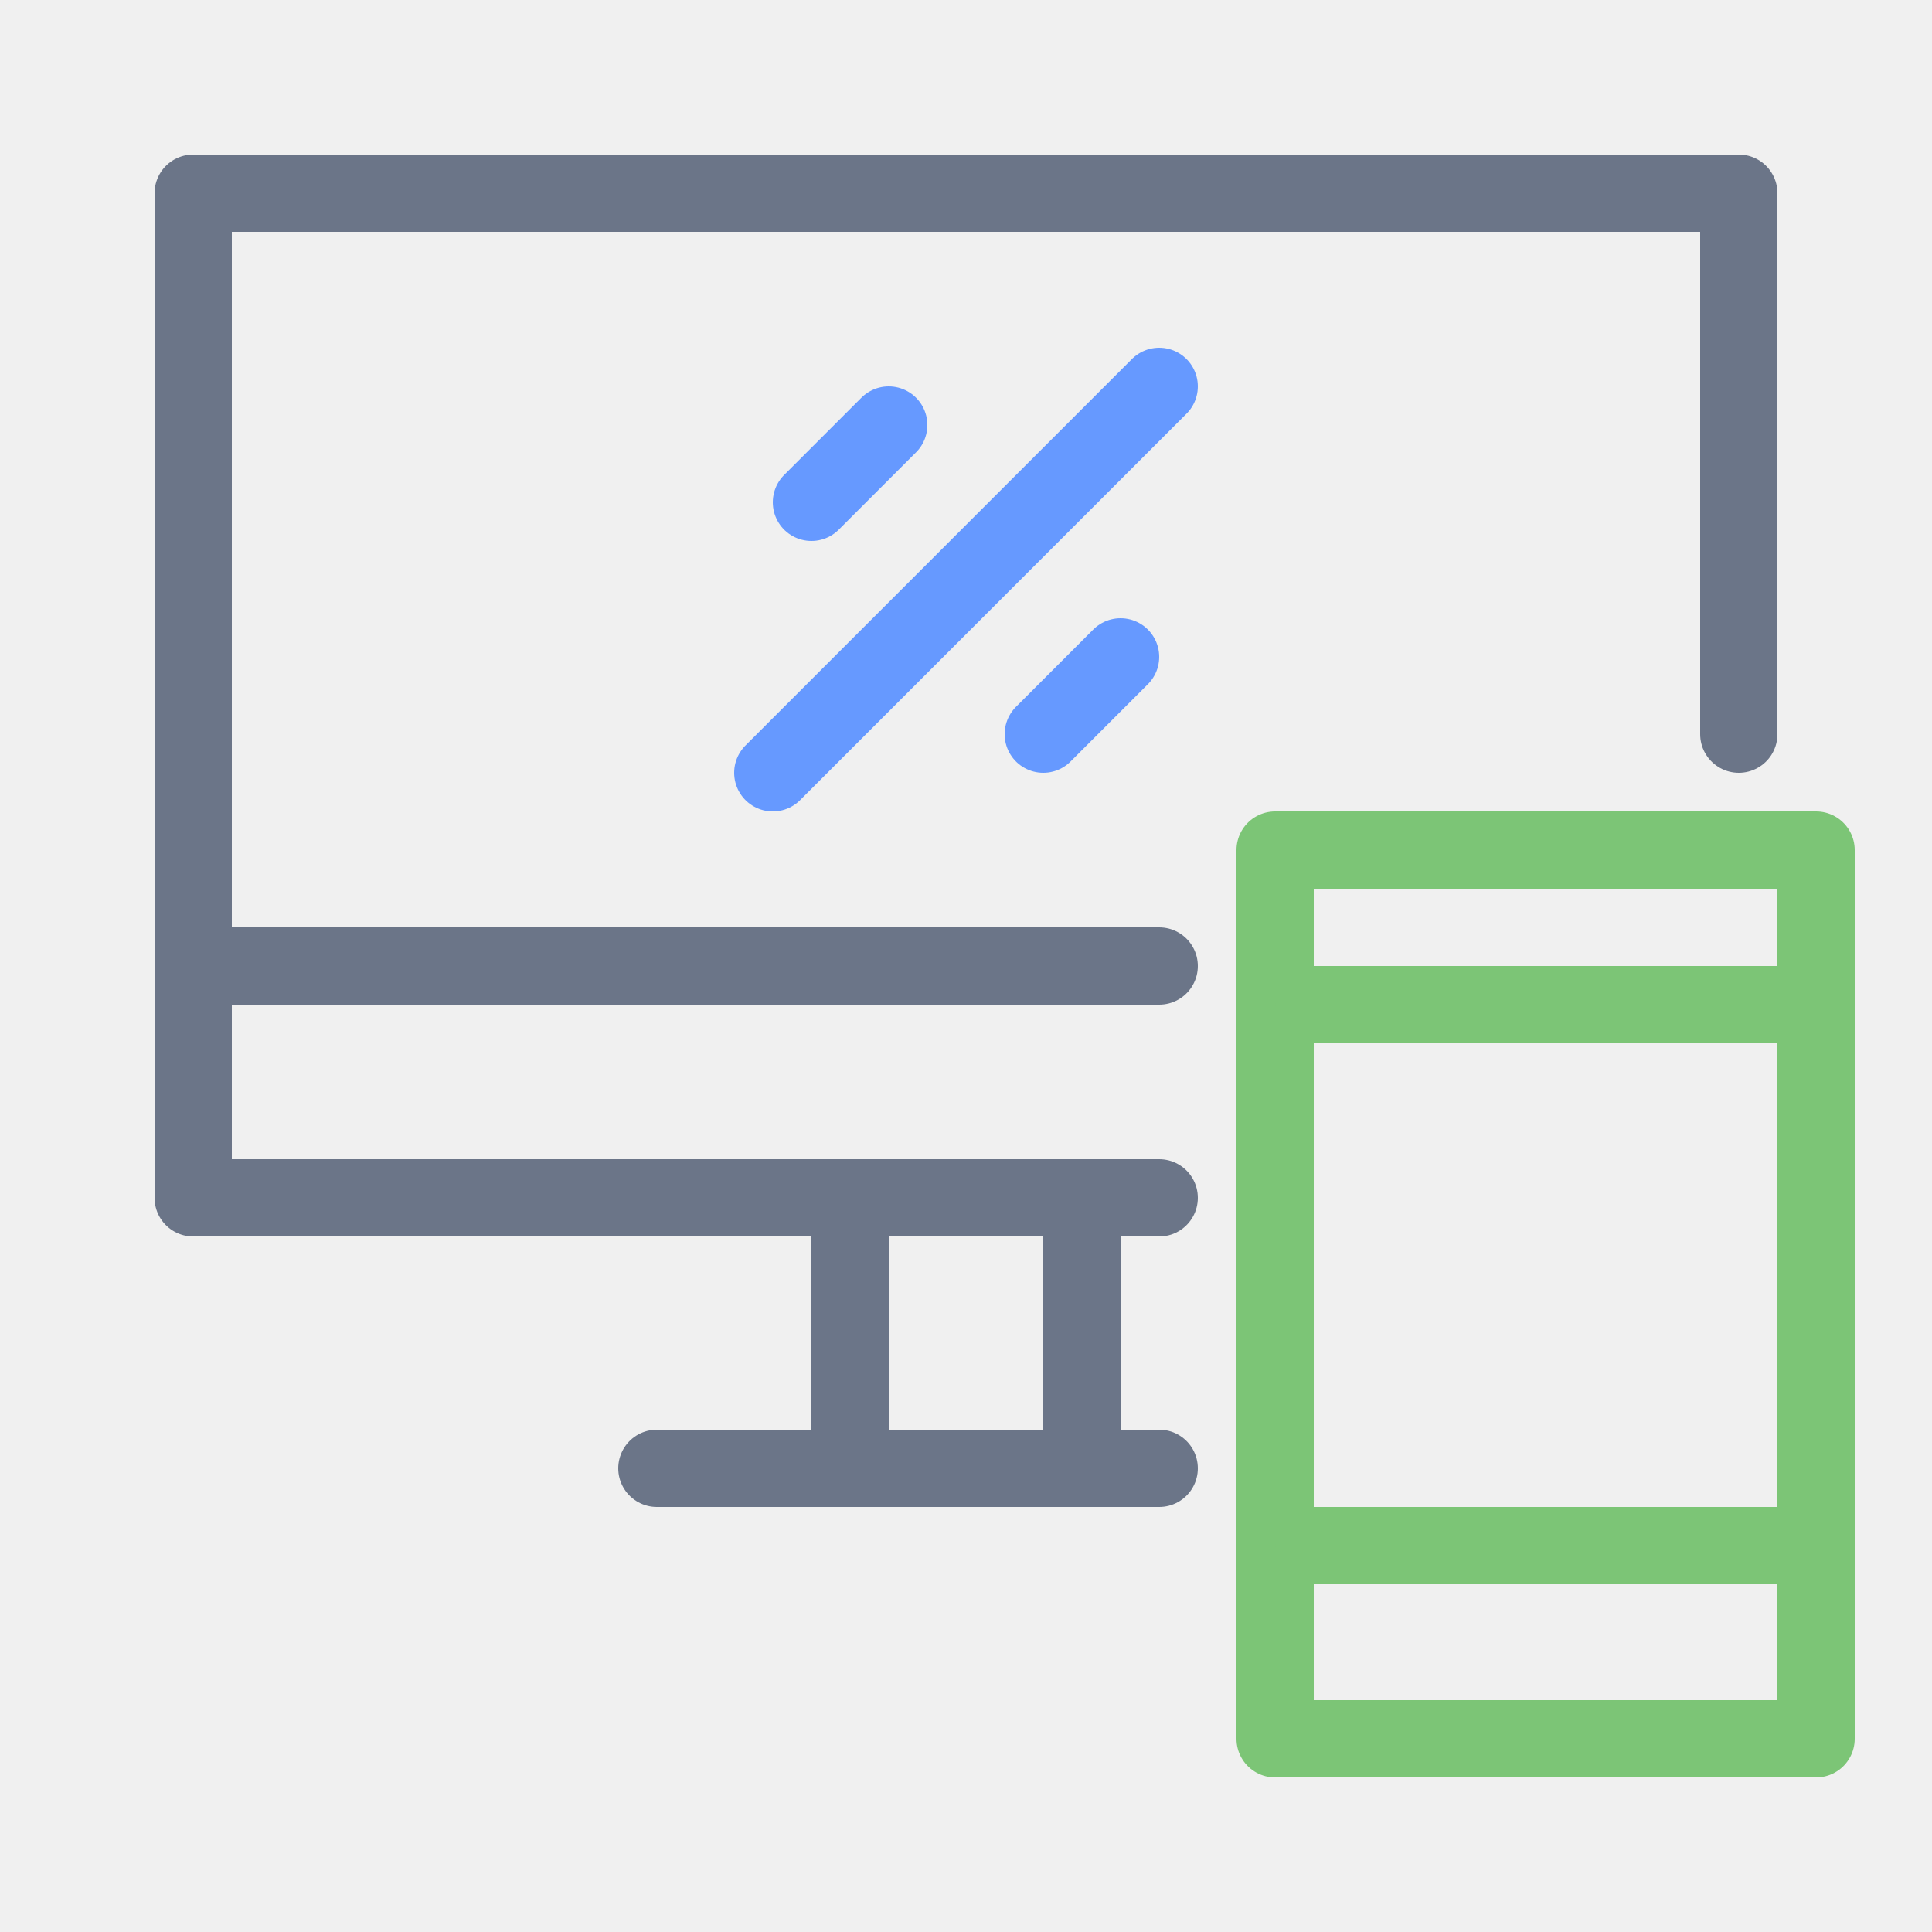
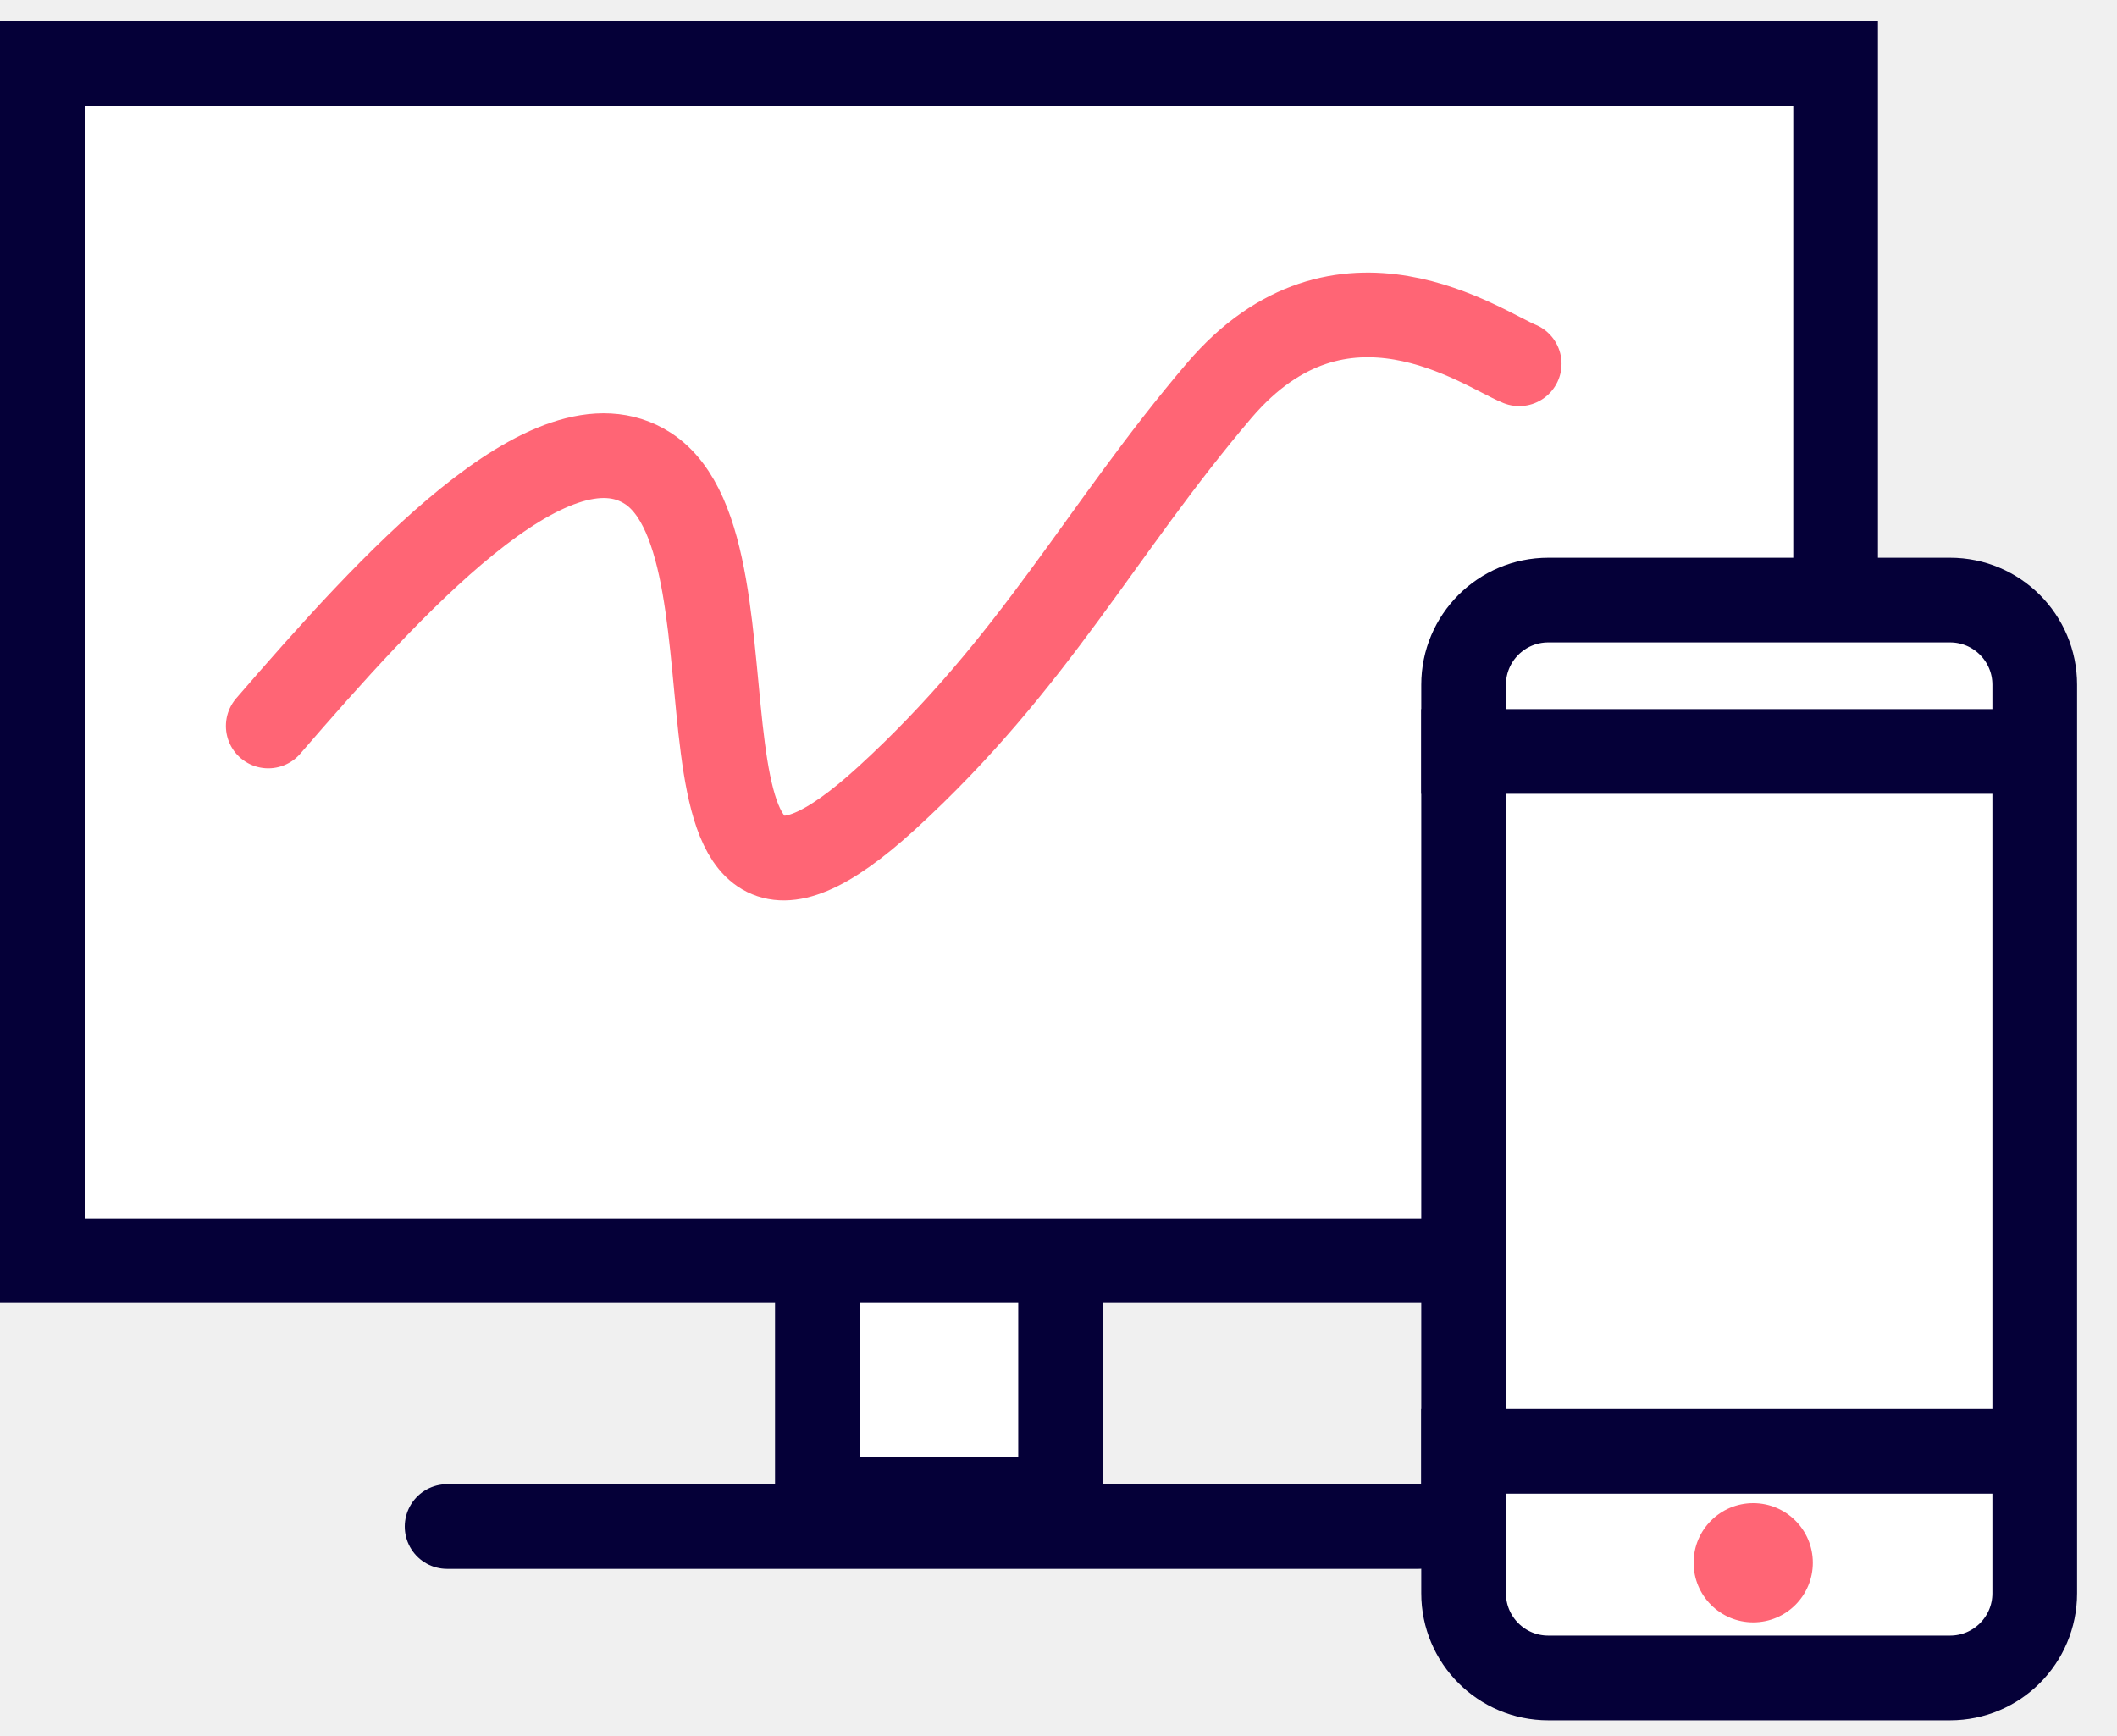
- <svg xmlns="http://www.w3.org/2000/svg" width="50" height="50" viewBox="0 0 50 50">
+ <svg xmlns="http://www.w3.org/2000/svg" width="50" height="41" viewBox="0 0 50 41">
  <g fill="none" fill-rule="evenodd">
-     <path d="M0 0h50v50H0z" />
-     <path stroke="#6B7588" stroke-linecap="round" stroke-linejoin="round" stroke-width="2" d="M30 31H5V5h40v14" />
-     <path stroke="#7CC576" stroke-linecap="round" stroke-linejoin="round" stroke-width="2" d="M33 22h14v23H33z" />
-     <path stroke="#6B7588" stroke-linecap="round" stroke-linejoin="round" stroke-width="2" d="M22 32v6M28 32v6M17 38h13" />
-     <path stroke="#7CC576" stroke-linecap="round" stroke-width="2" d="M34 40h13M34 26h13" />
-     <path stroke="#6B7588" stroke-linecap="round" stroke-linejoin="round" stroke-width="2" d="M5 25h25" />
-     <path stroke="#69F" stroke-linecap="round" stroke-width="2" d="M21 13l2-2M27 19l2-2M20 20l10-10" />
+     <path d="M0-4h50v50H0z" />
+     <path fill="#FFF" stroke="#050038" stroke-width="2" d="M19.305 27.549h5.744v7.856h-5.744z" />
+     <path fill="#FFF" stroke="#050038" stroke-width="2" d="M1 1.5h42.354v28.273H1z" />
+     <path stroke="#050038" stroke-linecap="round" stroke-width="2" d="M10.56 36.053h22.938" />
+     <g transform="translate(33.568 13.172)">
+       <rect width="13.489" height="25.457" x="1" y="1" fill="#FFF" stroke="#050038" stroke-width="2" rx="2" />
+       <circle cx="7.84" cy="23.736" r="1.408" fill="#FF6575" />
+       <path stroke="#050038" stroke-width="2" d="M0 21.104h14.503M0 4.576h14.503" />
+     </g>
+     <path stroke="#FF6575" stroke-linecap="round" stroke-width="2" d="M6.336 17.146c2.861-3.308 6.683-7.553 8.962-6.086 3.007 1.936-.156 13.091 5.642 7.791 3.508-3.206 5.046-6.331 7.854-9.626 2.887-3.388 6.221-.984 7.087-.634" />
  </g>
</svg>
